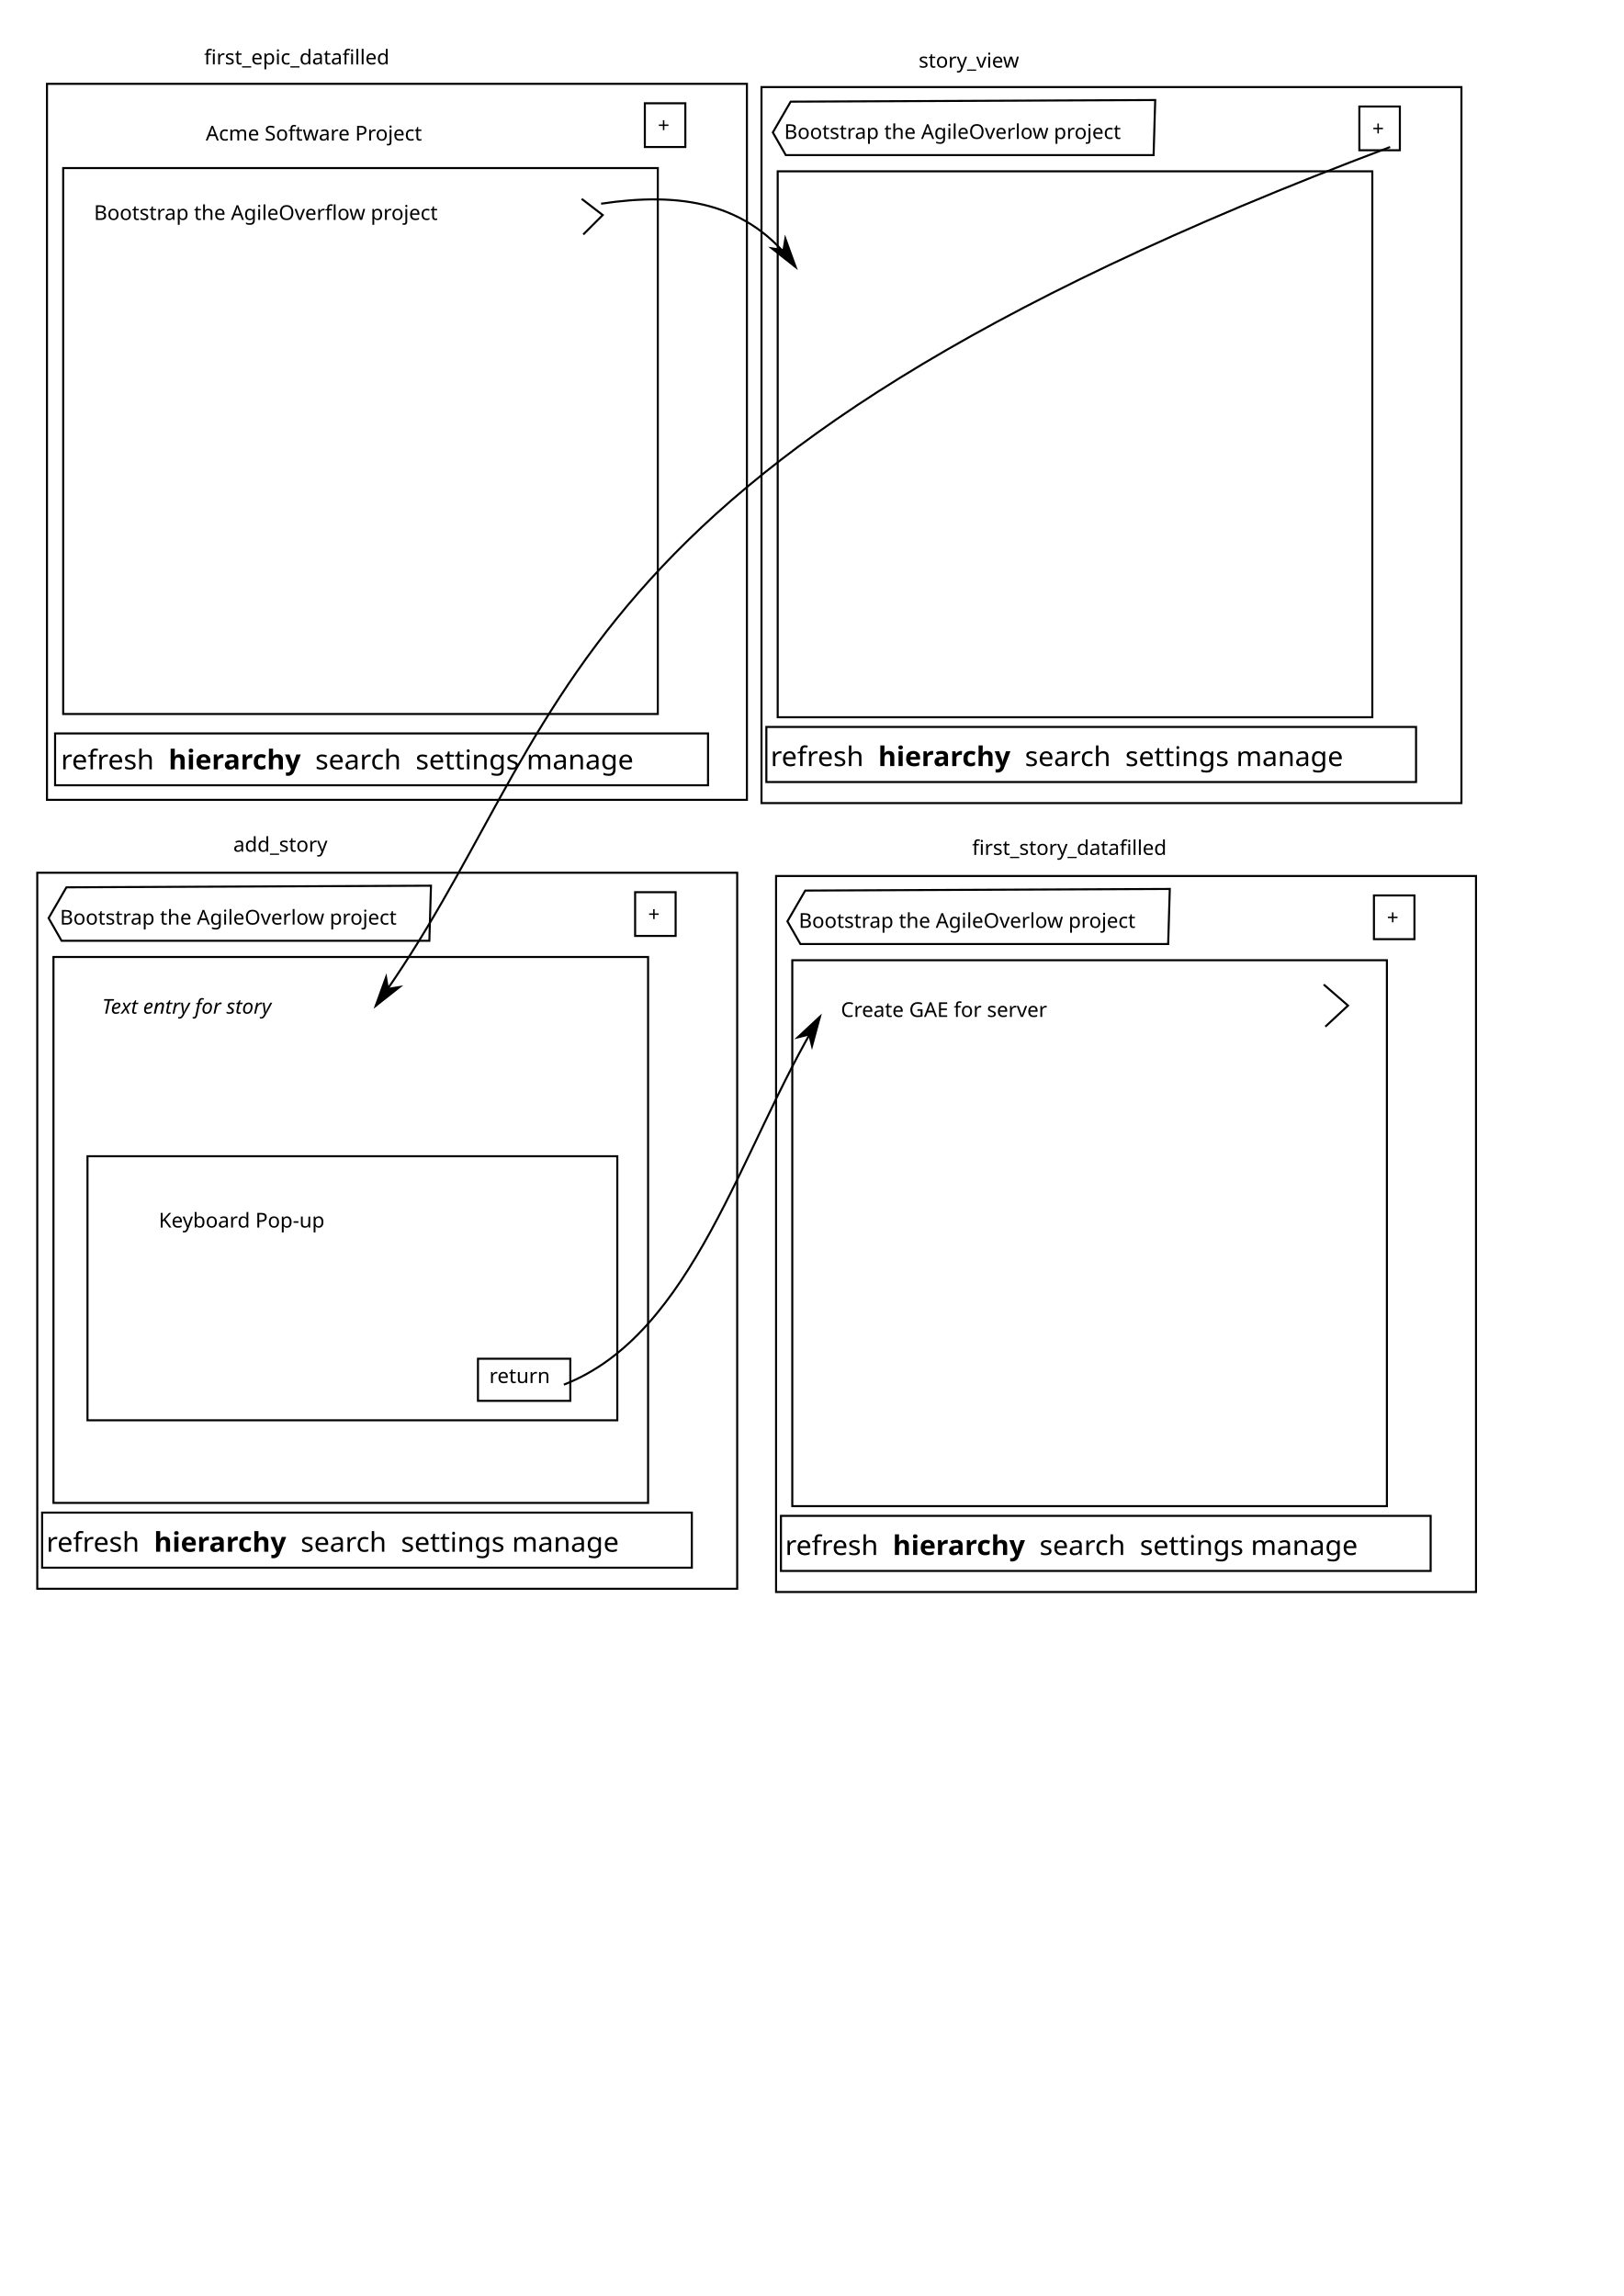
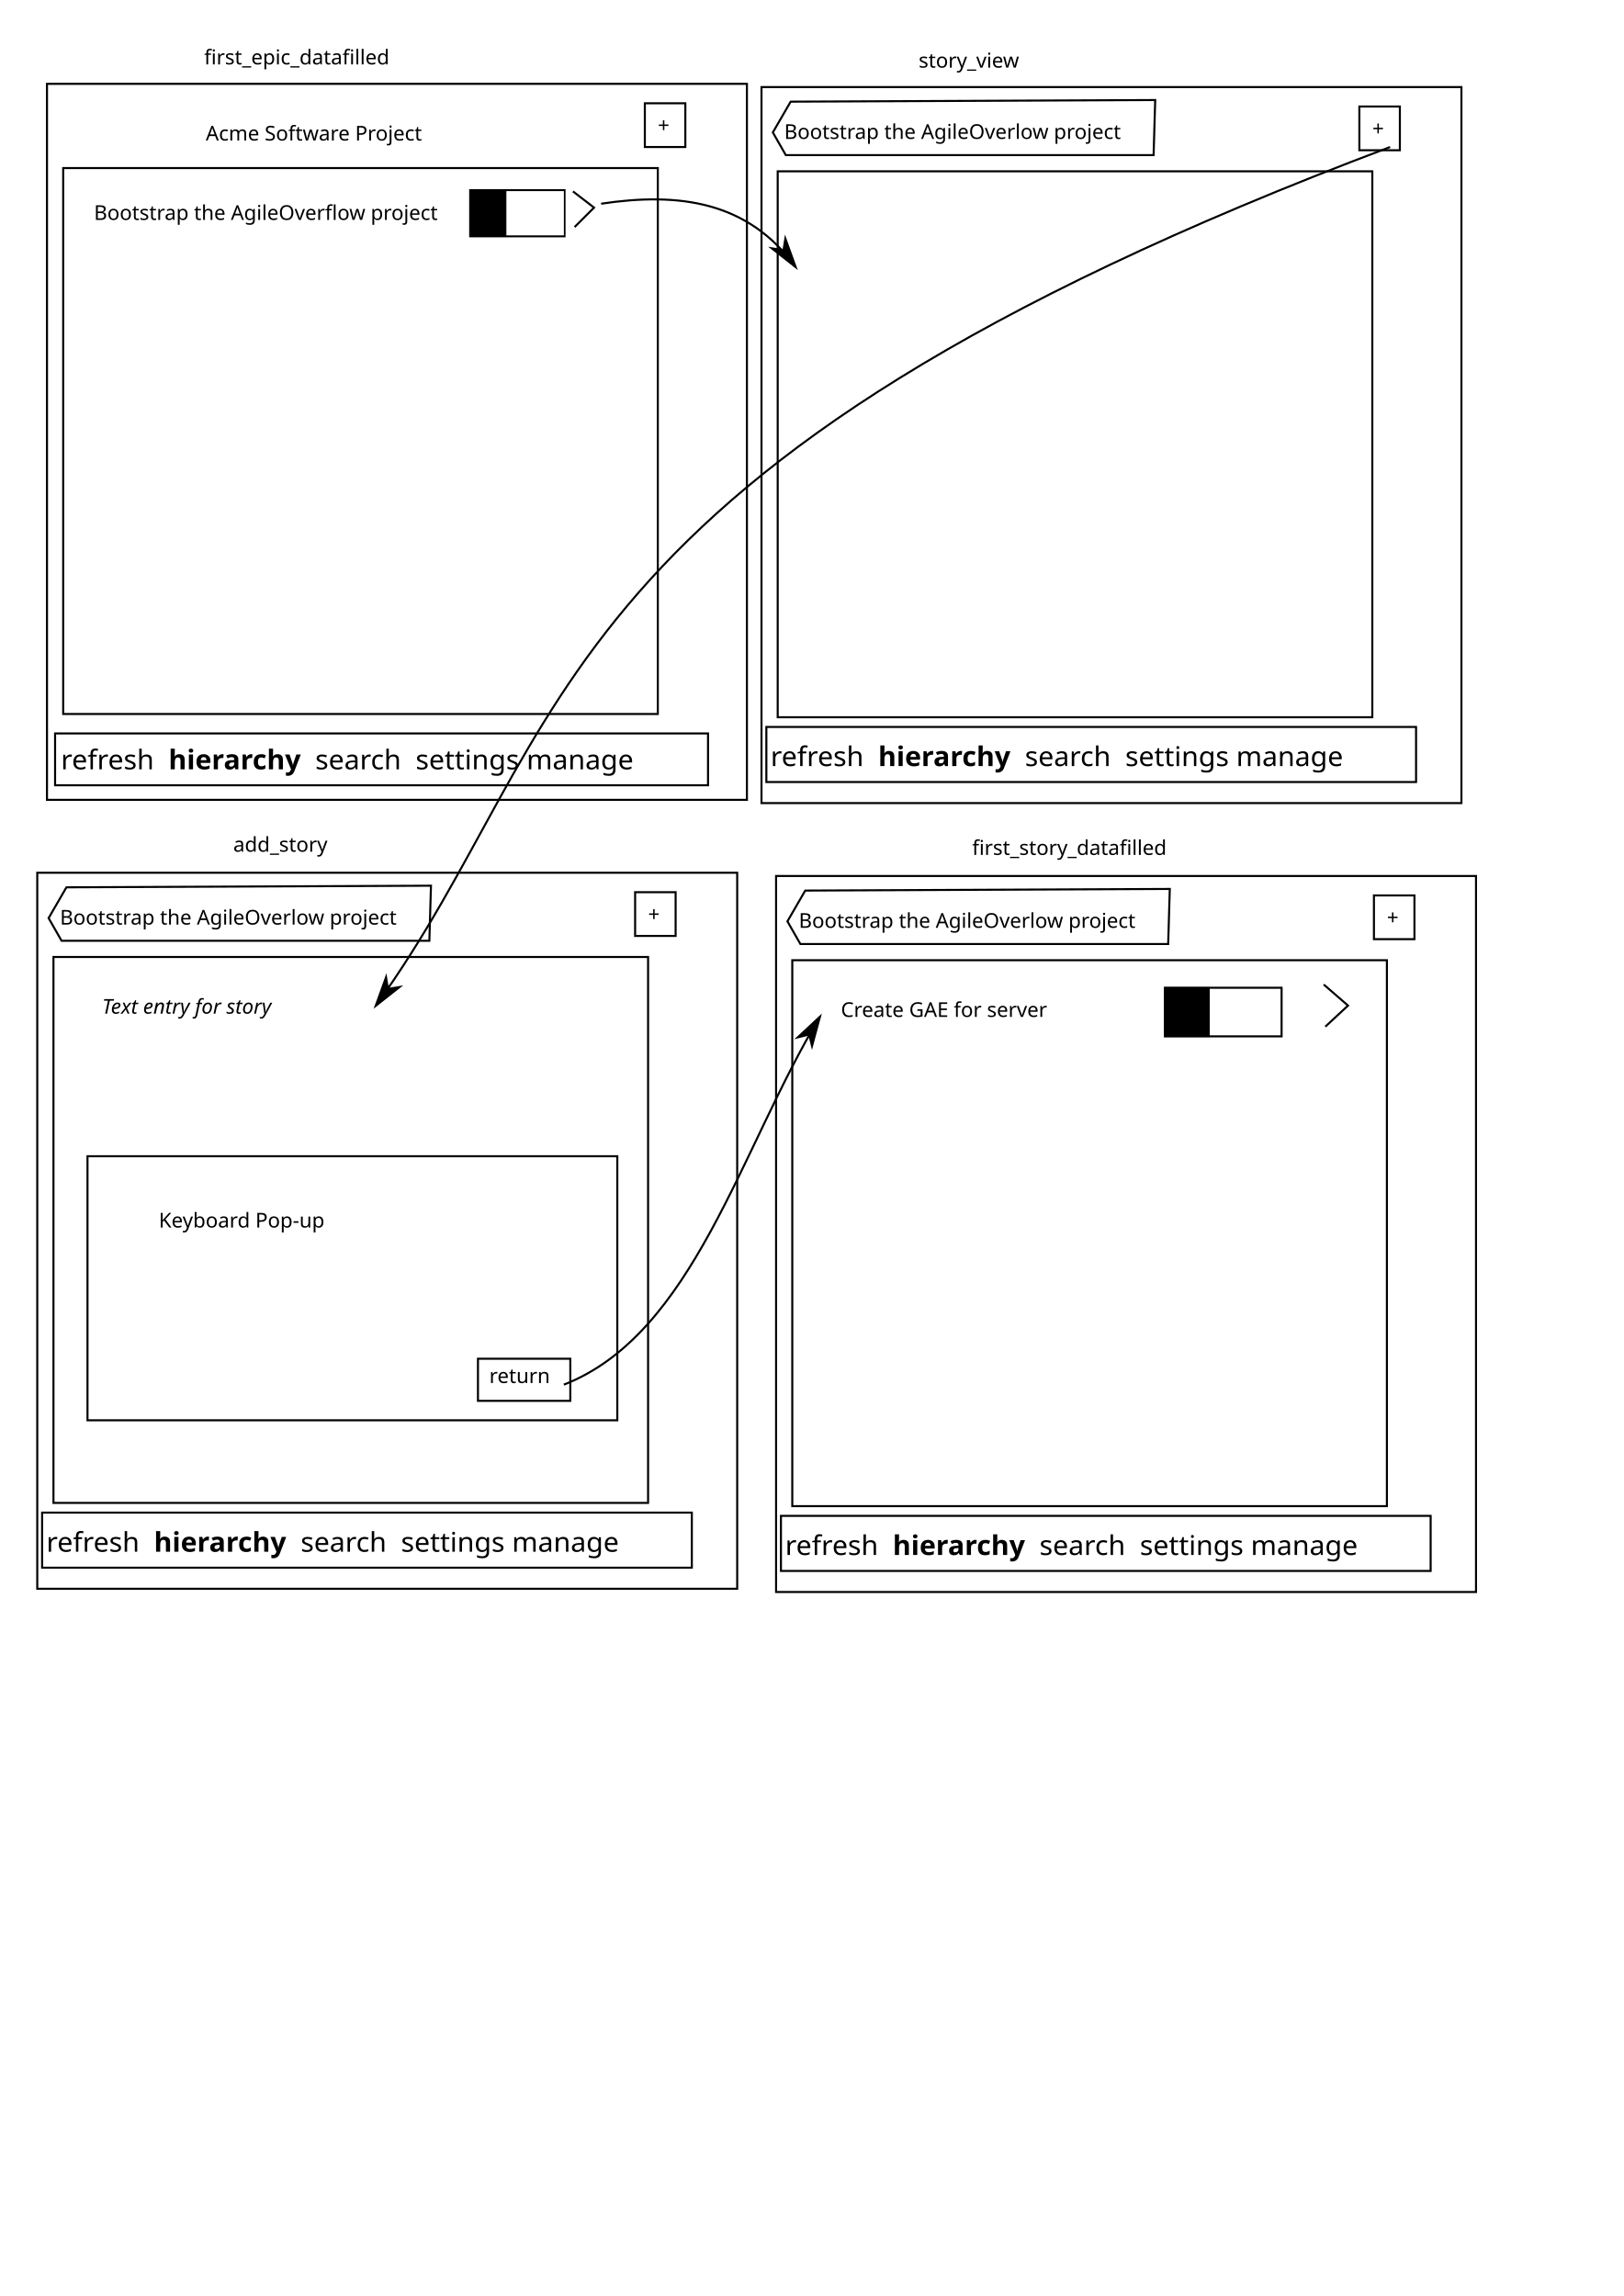
<svg xmlns="http://www.w3.org/2000/svg" width="210mm" height="297mm" id="svg6329" version="1.1">
  <defs id="defs3">
    <marker orient="auto" refY="0.0" refX="0.0" id="Arrow1Lend" style="overflow:visible;">
      <path id="path6916" d="M 0.0,0.0 L 5.0,-5.0 L -12.5,0.0 L 5.0,5.0 L 0.0,0.0 z " style="fill-rule:evenodd;stroke:#000000;stroke-width:1.0pt;marker-start:none;" transform="scale(0.8) rotate(180) translate(12.5,0)" />
    </marker>
  </defs>
  <g id="layer1">
    <text xml:space="preserve" style="font-size:10px;font-style:normal;font-variant:normal;font-weight:normal;font-stretch:normal;text-align:start;line-height:125%;letter-spacing:0px;word-spacing:0px;writing-mode:lr-tb;text-anchor:start;fill:#000000;fill-opacity:1;stroke:none;font-family:Sans;-inkscape-font-specification:Sans" x="99.791" y="31.483" id="text6396">
      <tspan id="tspan6398" x="99.791" y="31.483">first_epic_datafilled</tspan>
    </text>
    <rect style="fill:none;stroke:#000000;stroke-width:0.999;stroke-miterlimit:4;stroke-opacity:1;stroke-dasharray:none;stroke-dashoffset:0" id="rect6376" width="342.141" height="350.061" x="22.968" y="40.987" />
    <text xml:space="preserve" style="font-size:10px;font-style:normal;font-variant:normal;font-weight:normal;font-stretch:normal;text-align:start;line-height:125%;letter-spacing:0px;word-spacing:0px;writing-mode:lr-tb;text-anchor:start;fill:#000000;fill-opacity:1;stroke:none;font-family:Sans;-inkscape-font-specification:Sans" x="100.583" y="68.707" id="text6378">
      <tspan id="tspan6380" x="100.583" y="68.707">Acme Software Project</tspan>
    </text>
    <rect style="fill:none;stroke:#000000;stroke-width:0.999;stroke-miterlimit:4;stroke-opacity:1;stroke-dasharray:none;stroke-dashoffset:0" id="rect6382" width="290.661" height="266.902" x="30.888" y="82.171" />
    <text xml:space="preserve" style="font-size:10px;font-style:normal;font-variant:normal;font-weight:normal;font-stretch:normal;text-align:start;line-height:125%;letter-spacing:0px;word-spacing:0px;writing-mode:lr-tb;text-anchor:start;fill:#000000;fill-opacity:1;stroke:none;font-family:Sans;-inkscape-font-specification:Sans" x="45.936" y="107.514" id="text6384">
      <tspan id="tspan6386" x="45.936" y="107.514">Bootstrap the AgileOverflow project</tspan>
    </text>
-     <path style="fill:none;stroke:#000000;stroke-width:1px;stroke-linecap:butt;stroke-linejoin:miter;stroke-opacity:1" d="m 284.326,97.218 10.296,7.92 -9.504,9.504" id="path6388" />
+     <path style="fill:none;stroke:#000000;stroke-width:1px;stroke-linecap:butt;stroke-linejoin:miter;stroke-opacity:1" d="m 280.08,93.58 10.296,7.92 -9.504,9.504" id="path6388" />
    <rect style="fill:none;stroke:#000000;stroke-width:0.999;stroke-miterlimit:4;stroke-opacity:1;stroke-dasharray:none;stroke-dashoffset:0" id="rect6390" width="19.8" height="21.384" x="315.213" y="50.491" />
    <text xml:space="preserve" style="font-size:10px;font-style:normal;font-variant:normal;font-weight:normal;font-stretch:normal;text-align:start;line-height:125%;letter-spacing:0px;word-spacing:0px;writing-mode:lr-tb;text-anchor:start;fill:#000000;fill-opacity:1;stroke:none;font-family:Sans;-inkscape-font-specification:Sans" x="321.549" y="64.747" id="text6392">
      <tspan id="tspan6394" x="321.549" y="64.747">+</tspan>
    </text>
    <text xml:space="preserve" style="font-size:13.422px;font-style:normal;font-variant:normal;font-weight:normal;font-stretch:normal;text-align:start;line-height:125%;letter-spacing:0px;word-spacing:0px;writing-mode:lr-tb;text-anchor:start;fill:#000000;fill-opacity:1;stroke:none;font-family:Sans;-inkscape-font-specification:Sans" x="29.442" y="380.321" id="text7384" transform="scale(1.011194,0.9889301)">
      <tspan id="tspan7386" x="29.442" y="380.321">refresh  <tspan style="font-weight:bold;-inkscape-font-specification:Sans Bold" id="tspan7390">hierarchy</tspan>  search  settings manage</tspan>
    </text>
    <text id="text8064" y="33.067" x="449.06" style="font-size:10px;font-style:normal;font-variant:normal;font-weight:normal;font-stretch:normal;text-align:start;line-height:125%;letter-spacing:0px;word-spacing:0px;writing-mode:lr-tb;text-anchor:start;fill:#000000;fill-opacity:1;stroke:none;font-family:Sans;-inkscape-font-specification:Sans" xml:space="preserve">
      <tspan y="33.067" x="449.06" id="tspan8066">story_view</tspan>
    </text>
    <g id="g8316">
      <rect y="355.408" x="374.613" height="26.928" width="317.589" id="rect7388" style="fill:none;stroke:#000000;stroke-width:0.999;stroke-miterlimit:4;stroke-opacity:1;stroke-dasharray:none;stroke-dashoffset:0" />
      <rect style="fill:none;stroke:#000000;stroke-width:0.999;stroke-miterlimit:4;stroke-opacity:1;stroke-dasharray:none;stroke-dashoffset:0" id="rect8068" width="342.141" height="350.061" x="372.237" y="42.571" />
      <text xml:space="preserve" style="font-size:10px;font-style:normal;font-variant:normal;font-weight:normal;font-stretch:normal;text-align:start;line-height:125%;letter-spacing:0px;word-spacing:0px;writing-mode:lr-tb;text-anchor:start;fill:#000000;fill-opacity:1;stroke:none;font-family:Sans;-inkscape-font-specification:Sans" x="383.325" y="67.915" id="text8070">
        <tspan id="tspan8072" x="383.325" y="67.915">Bootstrap the AgileOverlow project</tspan>
      </text>
      <rect style="fill:none;stroke:#000000;stroke-width:0.999;stroke-miterlimit:4;stroke-opacity:1;stroke-dasharray:none;stroke-dashoffset:0" id="rect8074" width="290.661" height="266.902" x="380.157" y="83.755" />
      <rect style="fill:none;stroke:#000000;stroke-width:0.999;stroke-miterlimit:4;stroke-opacity:1;stroke-dasharray:none;stroke-dashoffset:0" id="rect8082" width="19.8" height="21.384" x="664.482" y="52.075" />
      <text xml:space="preserve" style="font-size:10px;font-style:normal;font-variant:normal;font-weight:normal;font-stretch:normal;text-align:start;line-height:125%;letter-spacing:0px;word-spacing:0px;writing-mode:lr-tb;text-anchor:start;fill:#000000;fill-opacity:1;stroke:none;font-family:Sans;-inkscape-font-specification:Sans" x="670.818" y="66.331" id="text8084">
        <tspan id="tspan8086" x="670.818" y="66.331">+</tspan>
      </text>
      <text xml:space="preserve" style="font-size:13.422px;font-style:normal;font-variant:normal;font-weight:normal;font-stretch:normal;text-align:start;line-height:125%;letter-spacing:0px;word-spacing:0px;writing-mode:lr-tb;text-anchor:start;fill:#000000;fill-opacity:1;stroke:none;font-family:Sans;-inkscape-font-specification:Sans" x="372.495" y="378.72" id="text8088" transform="scale(1.011194,0.9889301)">
        <tspan id="tspan8090" x="372.495" y="378.72">refresh  <tspan style="font-weight:bold;-inkscape-font-specification:Sans Bold" id="tspan8092">hierarchy</tspan>  search  settings manage</tspan>
      </text>
      <path id="path8109" d="m 377.781,64.747 8.712,-15.048 178.198,-0.792 -0.792,26.928 -179.782,0 z" style="fill:none;stroke:#000000;stroke-width:1px;stroke-linecap:butt;stroke-linejoin:miter;stroke-opacity:1" />
    </g>
    <path style="fill:none;stroke:#000000;stroke-width:1px;stroke-linecap:butt;stroke-linejoin:miter;stroke-opacity:1;marker-end:url(#Arrow1Lend)" d="m 293.829,99.594 c 37.907,-5.717 71.842,-1.221 95.039,30.888" id="path8111" />
    <rect style="fill:none;stroke:#000000;stroke-width:0.999;stroke-miterlimit:4;stroke-opacity:1;stroke-dasharray:none;stroke-dashoffset:0" id="rect8310" width="319.173" height="25.344" x="26.928" y="358.576" />
    <g id="g8384">
      <text id="text8312" y="416.392" x="114.047" style="font-size:10px;font-style:normal;font-variant:normal;font-weight:normal;font-stretch:normal;text-align:start;line-height:125%;letter-spacing:0px;word-spacing:0px;writing-mode:lr-tb;text-anchor:start;fill:#000000;fill-opacity:1;stroke:none;font-family:Sans;-inkscape-font-specification:Sans" xml:space="preserve">
        <tspan y="416.392" x="114.047" id="tspan8314">add_story</tspan>
      </text>
      <rect style="fill:none;stroke:#000000;stroke-width:0.999;stroke-miterlimit:4;stroke-opacity:1;stroke-dasharray:none;stroke-dashoffset:0" id="rect8332" width="317.589" height="26.928" x="20.592" y="739.525" />
      <rect y="426.688" x="18.216" height="350.061" width="342.141" id="rect8334" style="fill:none;stroke:#000000;stroke-width:0.999;stroke-miterlimit:4;stroke-opacity:1;stroke-dasharray:none;stroke-dashoffset:0" />
      <text id="text8336" y="452.031" x="29.304" style="font-size:10px;font-style:normal;font-variant:normal;font-weight:normal;font-stretch:normal;text-align:start;line-height:125%;letter-spacing:0px;word-spacing:0px;writing-mode:lr-tb;text-anchor:start;fill:#000000;fill-opacity:1;stroke:none;font-family:Sans;-inkscape-font-specification:Sans" xml:space="preserve">
        <tspan y="452.031" x="29.304" id="tspan8338">Bootstrap the AgileOverlow project</tspan>
      </text>
      <rect y="467.871" x="26.136" height="266.902" width="290.661" id="rect8340" style="fill:none;stroke:#000000;stroke-width:0.999;stroke-miterlimit:4;stroke-opacity:1;stroke-dasharray:none;stroke-dashoffset:0" />
      <rect y="436.192" x="310.461" height="21.384" width="19.8" id="rect8342" style="fill:none;stroke:#000000;stroke-width:0.999;stroke-miterlimit:4;stroke-opacity:1;stroke-dasharray:none;stroke-dashoffset:0" />
      <text id="text8344" y="450.447" x="316.797" style="font-size:10px;font-style:normal;font-variant:normal;font-weight:normal;font-stretch:normal;text-align:start;line-height:125%;letter-spacing:0px;word-spacing:0px;writing-mode:lr-tb;text-anchor:start;fill:#000000;fill-opacity:1;stroke:none;font-family:Sans;-inkscape-font-specification:Sans" xml:space="preserve">
        <tspan y="450.447" x="316.797" id="tspan8346">+</tspan>
      </text>
      <text transform="scale(1.011194,0.9889301)" id="text8348" y="767.136" x="22.393" style="font-size:13.422px;font-style:normal;font-variant:normal;font-weight:normal;font-stretch:normal;text-align:start;line-height:125%;letter-spacing:0px;word-spacing:0px;writing-mode:lr-tb;text-anchor:start;fill:#000000;fill-opacity:1;stroke:none;font-family:Sans;-inkscape-font-specification:Sans" xml:space="preserve">
        <tspan y="767.136" x="22.393" id="tspan8350">refresh  <tspan id="tspan8352" style="font-weight:bold;-inkscape-font-specification:Sans Bold">hierarchy</tspan>  search  settings manage</tspan>
      </text>
      <path style="fill:none;stroke:#000000;stroke-width:1px;stroke-linecap:butt;stroke-linejoin:miter;stroke-opacity:1" d="m 23.76,448.863 8.712,-15.048 178.198,-0.792 -0.792,26.928 -179.782,0 z" id="path8354" />
      <text id="text8356" y="495.591" x="49.896" style="font-size:10px;font-style:normal;font-variant:normal;font-weight:normal;font-stretch:normal;text-align:start;line-height:125%;letter-spacing:0px;word-spacing:0px;writing-mode:lr-tb;text-anchor:start;fill:#000000;fill-opacity:1;stroke:none;font-family:Sans;-inkscape-font-specification:Sans" xml:space="preserve">
        <tspan style="font-style:italic;-inkscape-font-specification:Sans Italic" y="495.591" x="49.896" id="tspan8358">Text entry for story</tspan>
      </text>
      <rect y="565.286" x="42.768" height="129.095" width="258.982" id="rect8360" style="fill:none;stroke:#000000;stroke-width:0.999;stroke-miterlimit:4;stroke-opacity:1;stroke-dasharray:none;stroke-dashoffset:0" />
      <text id="text8362" y="600.134" x="77.615" style="font-size:10px;font-style:normal;font-variant:normal;font-weight:normal;font-stretch:normal;text-align:start;line-height:125%;letter-spacing:0px;word-spacing:0px;writing-mode:lr-tb;text-anchor:start;fill:#000000;fill-opacity:1;stroke:none;font-family:Sans;-inkscape-font-specification:Sans" xml:space="preserve">
        <tspan y="600.134" x="77.615" id="tspan8364">Keyboard Pop-up</tspan>
      </text>
      <text id="text8366" y="676.165" x="239.182" style="font-size:10px;font-style:normal;font-variant:normal;font-weight:normal;font-stretch:normal;text-align:start;line-height:125%;letter-spacing:0px;word-spacing:0px;writing-mode:lr-tb;text-anchor:start;fill:#000000;fill-opacity:1;stroke:none;font-family:Sans;-inkscape-font-specification:Sans" xml:space="preserve">
        <tspan y="676.165" x="239.182" id="tspan8368">return</tspan>
      </text>
      <rect y="664.286" x="233.638" height="20.592" width="45.144" id="rect8370" style="fill:none;stroke:#000000;stroke-width:0.999;stroke-miterlimit:4;stroke-opacity:1;stroke-dasharray:none;stroke-dashoffset:0" />
    </g>
    <g id="g8856" transform="translate(2.375979,0.7919931)">
      <text xml:space="preserve" style="font-size:10px;font-style:normal;font-variant:normal;font-weight:normal;font-stretch:normal;text-align:start;line-height:125%;letter-spacing:0px;word-spacing:0px;writing-mode:lr-tb;text-anchor:start;fill:#000000;fill-opacity:1;stroke:none;font-family:Sans;-inkscape-font-specification:Sans" x="472.82" y="417.184" id="text8410">
        <tspan id="tspan8476" x="472.82" y="417.184">first_story_datafilled</tspan>
      </text>
      <rect y="740.317" x="379.365" height="26.928" width="317.589" id="rect8414" style="fill:none;stroke:#000000;stroke-width:0.999;stroke-miterlimit:4;stroke-opacity:1;stroke-dasharray:none;stroke-dashoffset:0" />
      <rect style="fill:none;stroke:#000000;stroke-width:0.999;stroke-miterlimit:4;stroke-opacity:1;stroke-dasharray:none;stroke-dashoffset:0" id="rect8416" width="342.141" height="350.061" x="376.989" y="427.48" />
      <text xml:space="preserve" style="font-size:10px;font-style:normal;font-variant:normal;font-weight:normal;font-stretch:normal;text-align:start;line-height:125%;letter-spacing:0px;word-spacing:0px;writing-mode:lr-tb;text-anchor:start;fill:#000000;fill-opacity:1;stroke:none;font-family:Sans;-inkscape-font-specification:Sans" x="388.077" y="452.823" id="text8418">
        <tspan id="tspan8420" x="388.077" y="452.823">Bootstrap the AgileOverlow project</tspan>
      </text>
      <rect style="fill:none;stroke:#000000;stroke-width:0.999;stroke-miterlimit:4;stroke-opacity:1;stroke-dasharray:none;stroke-dashoffset:0" id="rect8422" width="290.661" height="266.902" x="384.909" y="468.663" />
      <rect style="fill:none;stroke:#000000;stroke-width:0.999;stroke-miterlimit:4;stroke-opacity:1;stroke-dasharray:none;stroke-dashoffset:0" id="rect8424" width="19.8" height="21.384" x="669.234" y="436.984" />
      <text xml:space="preserve" style="font-size:10px;font-style:normal;font-variant:normal;font-weight:normal;font-stretch:normal;text-align:start;line-height:125%;letter-spacing:0px;word-spacing:0px;writing-mode:lr-tb;text-anchor:start;fill:#000000;fill-opacity:1;stroke:none;font-family:Sans;-inkscape-font-specification:Sans" x="675.57" y="451.239" id="text8426">
        <tspan id="tspan8428" x="675.57" y="451.239">+</tspan>
      </text>
      <text xml:space="preserve" style="font-size:13.422px;font-style:normal;font-variant:normal;font-weight:normal;font-stretch:normal;text-align:start;line-height:125%;letter-spacing:0px;word-spacing:0px;writing-mode:lr-tb;text-anchor:start;fill:#000000;fill-opacity:1;stroke:none;font-family:Sans;-inkscape-font-specification:Sans" x="377.194" y="767.937" id="text8430" transform="scale(1.011194,0.9889301)">
        <tspan id="tspan8432" x="377.194" y="767.937">refresh  <tspan style="font-weight:bold;-inkscape-font-specification:Sans Bold" id="tspan8434">hierarchy</tspan>  search  settings manage</tspan>
      </text>
      <path id="path8436" d="m 382.533,449.655 8.712,-15.048 178.198,-0.792 -0.792,26.928 -179.782,0 z" style="fill:none;stroke:#000000;stroke-width:1px;stroke-linecap:butt;stroke-linejoin:miter;stroke-opacity:1" />
      <text xml:space="preserve" style="font-size:10px;font-style:normal;font-variant:normal;font-weight:normal;font-stretch:normal;text-align:start;line-height:125%;letter-spacing:0px;word-spacing:0px;writing-mode:lr-tb;text-anchor:start;fill:#000000;fill-opacity:1;stroke:none;font-family:Sans;-inkscape-font-specification:Sans" x="408.668" y="496.383" id="text8438">
        <tspan id="tspan8440" x="408.668" y="496.383" style="font-style:normal;-inkscape-font-specification:Sans">Create GAE for server</tspan>
      </text>
      <path id="path8480" d="m 644.682,480.543 11.88,10.296 -11.088,10.296" style="fill:none;stroke:#000000;stroke-width:1px;stroke-linecap:butt;stroke-linejoin:miter;stroke-opacity:1" />
    </g>
    <path style="fill:none;stroke:#000000;stroke-width:1;stroke-linecap:butt;stroke-linejoin:miter;stroke-miterlimit:4;stroke-opacity:1;stroke-dasharray:none;marker-end:url(#Arrow1Lend)" d="M 679.53,71.875 C 262.83,228.866 281.427,356.301 183.742,491.631" id="path8482" />
    <path style="fill:none;stroke:#000000;stroke-width:1px;stroke-linecap:butt;stroke-linejoin:miter;stroke-opacity:1;marker-end:url(#Arrow1Lend)" d="M 275.614,676.957 C 339.107,652.216 361.838,561.627 400.749,497.175" id="path8666" />
+     <g id="g4491">
+       <rect y="482.919" x="569.443" height="23.76" width="57.023" id="rect3713" style="fill:none;stroke:#000000;stroke-opacity:1" />
+       <rect style="fill:#000000;stroke:#000000;stroke-width:0.615;stroke-opacity:1;fill-opacity:1" id="rect4489" width="21.599" height="23.76" x="569.443" y="482.919" />
+     </g>
+     <g id="g4495" transform="matrix(0.8118726,0,0,0.9510146,-232.5692,-366.3056)">
+       <rect style="fill:none;stroke:#000000;stroke-opacity:1" id="rect4497" width="57.023" height="23.76" x="569.443" y="482.919" />
+       <rect y="482.919" x="569.443" height="23.76" width="21.599" id="rect4499" style="fill:#000000;fill-opacity:1;stroke:#000000;stroke-width:0.615;stroke-opacity:1" />
+     </g>
  </g>
</svg>
